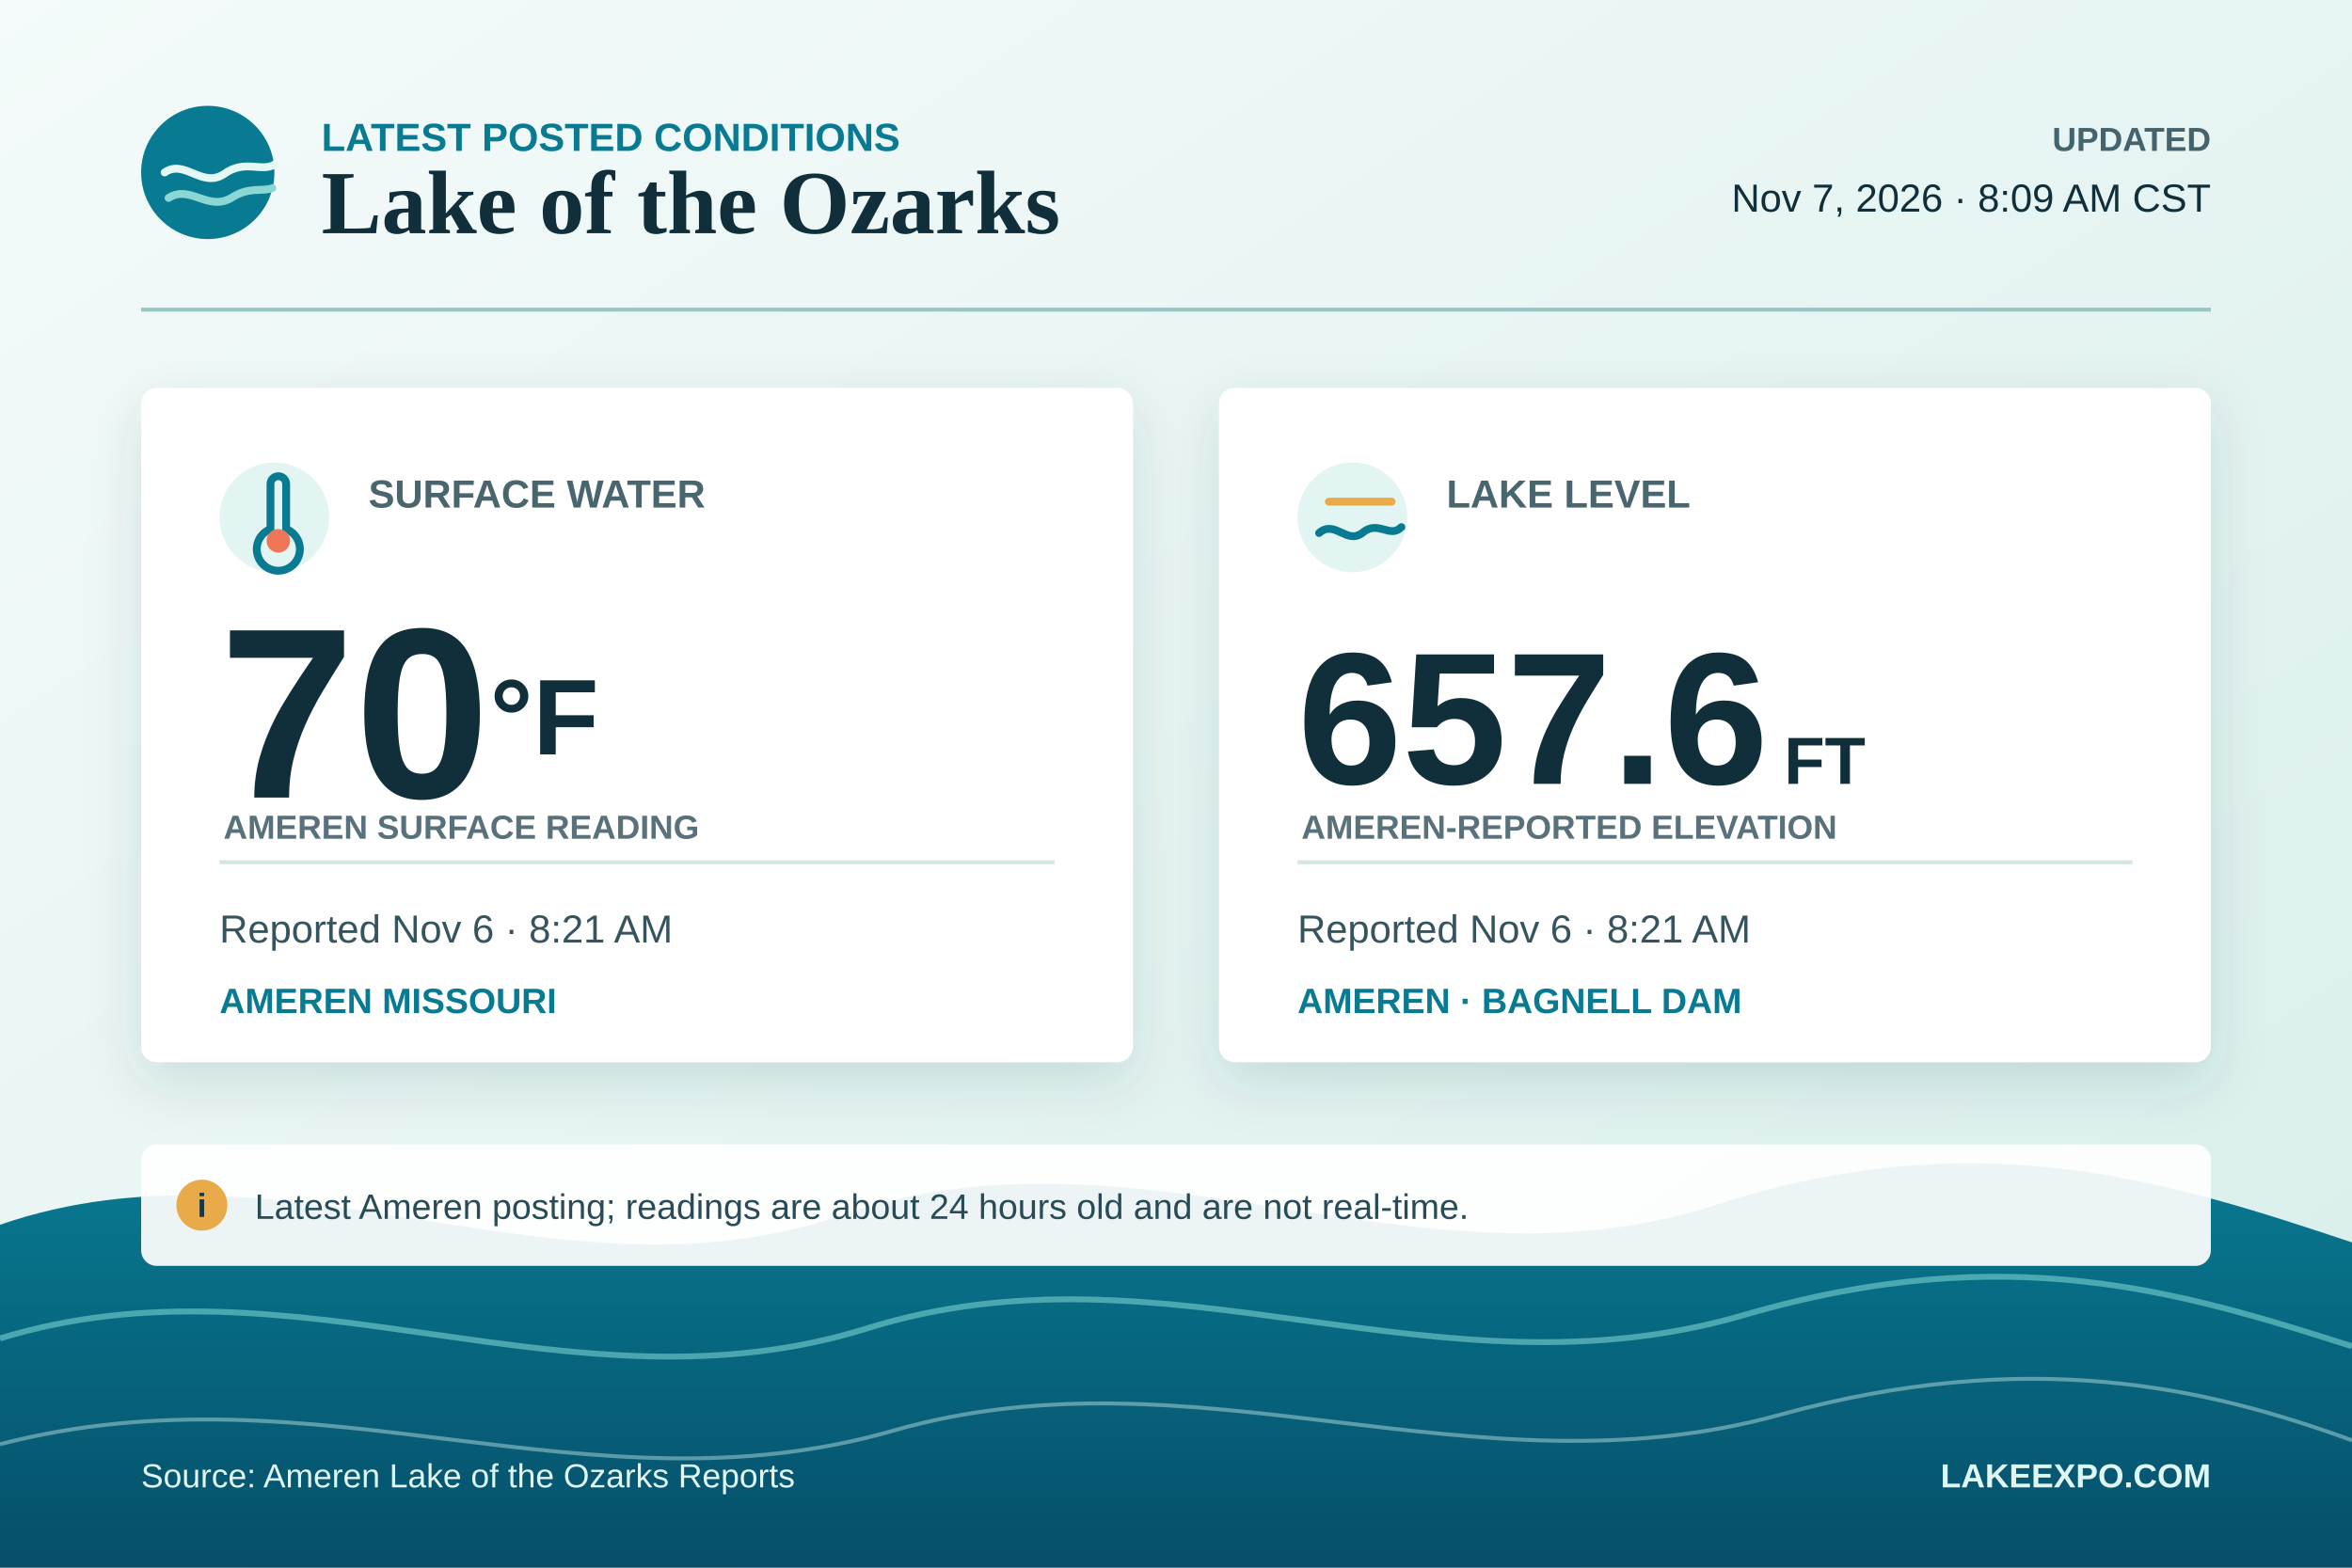
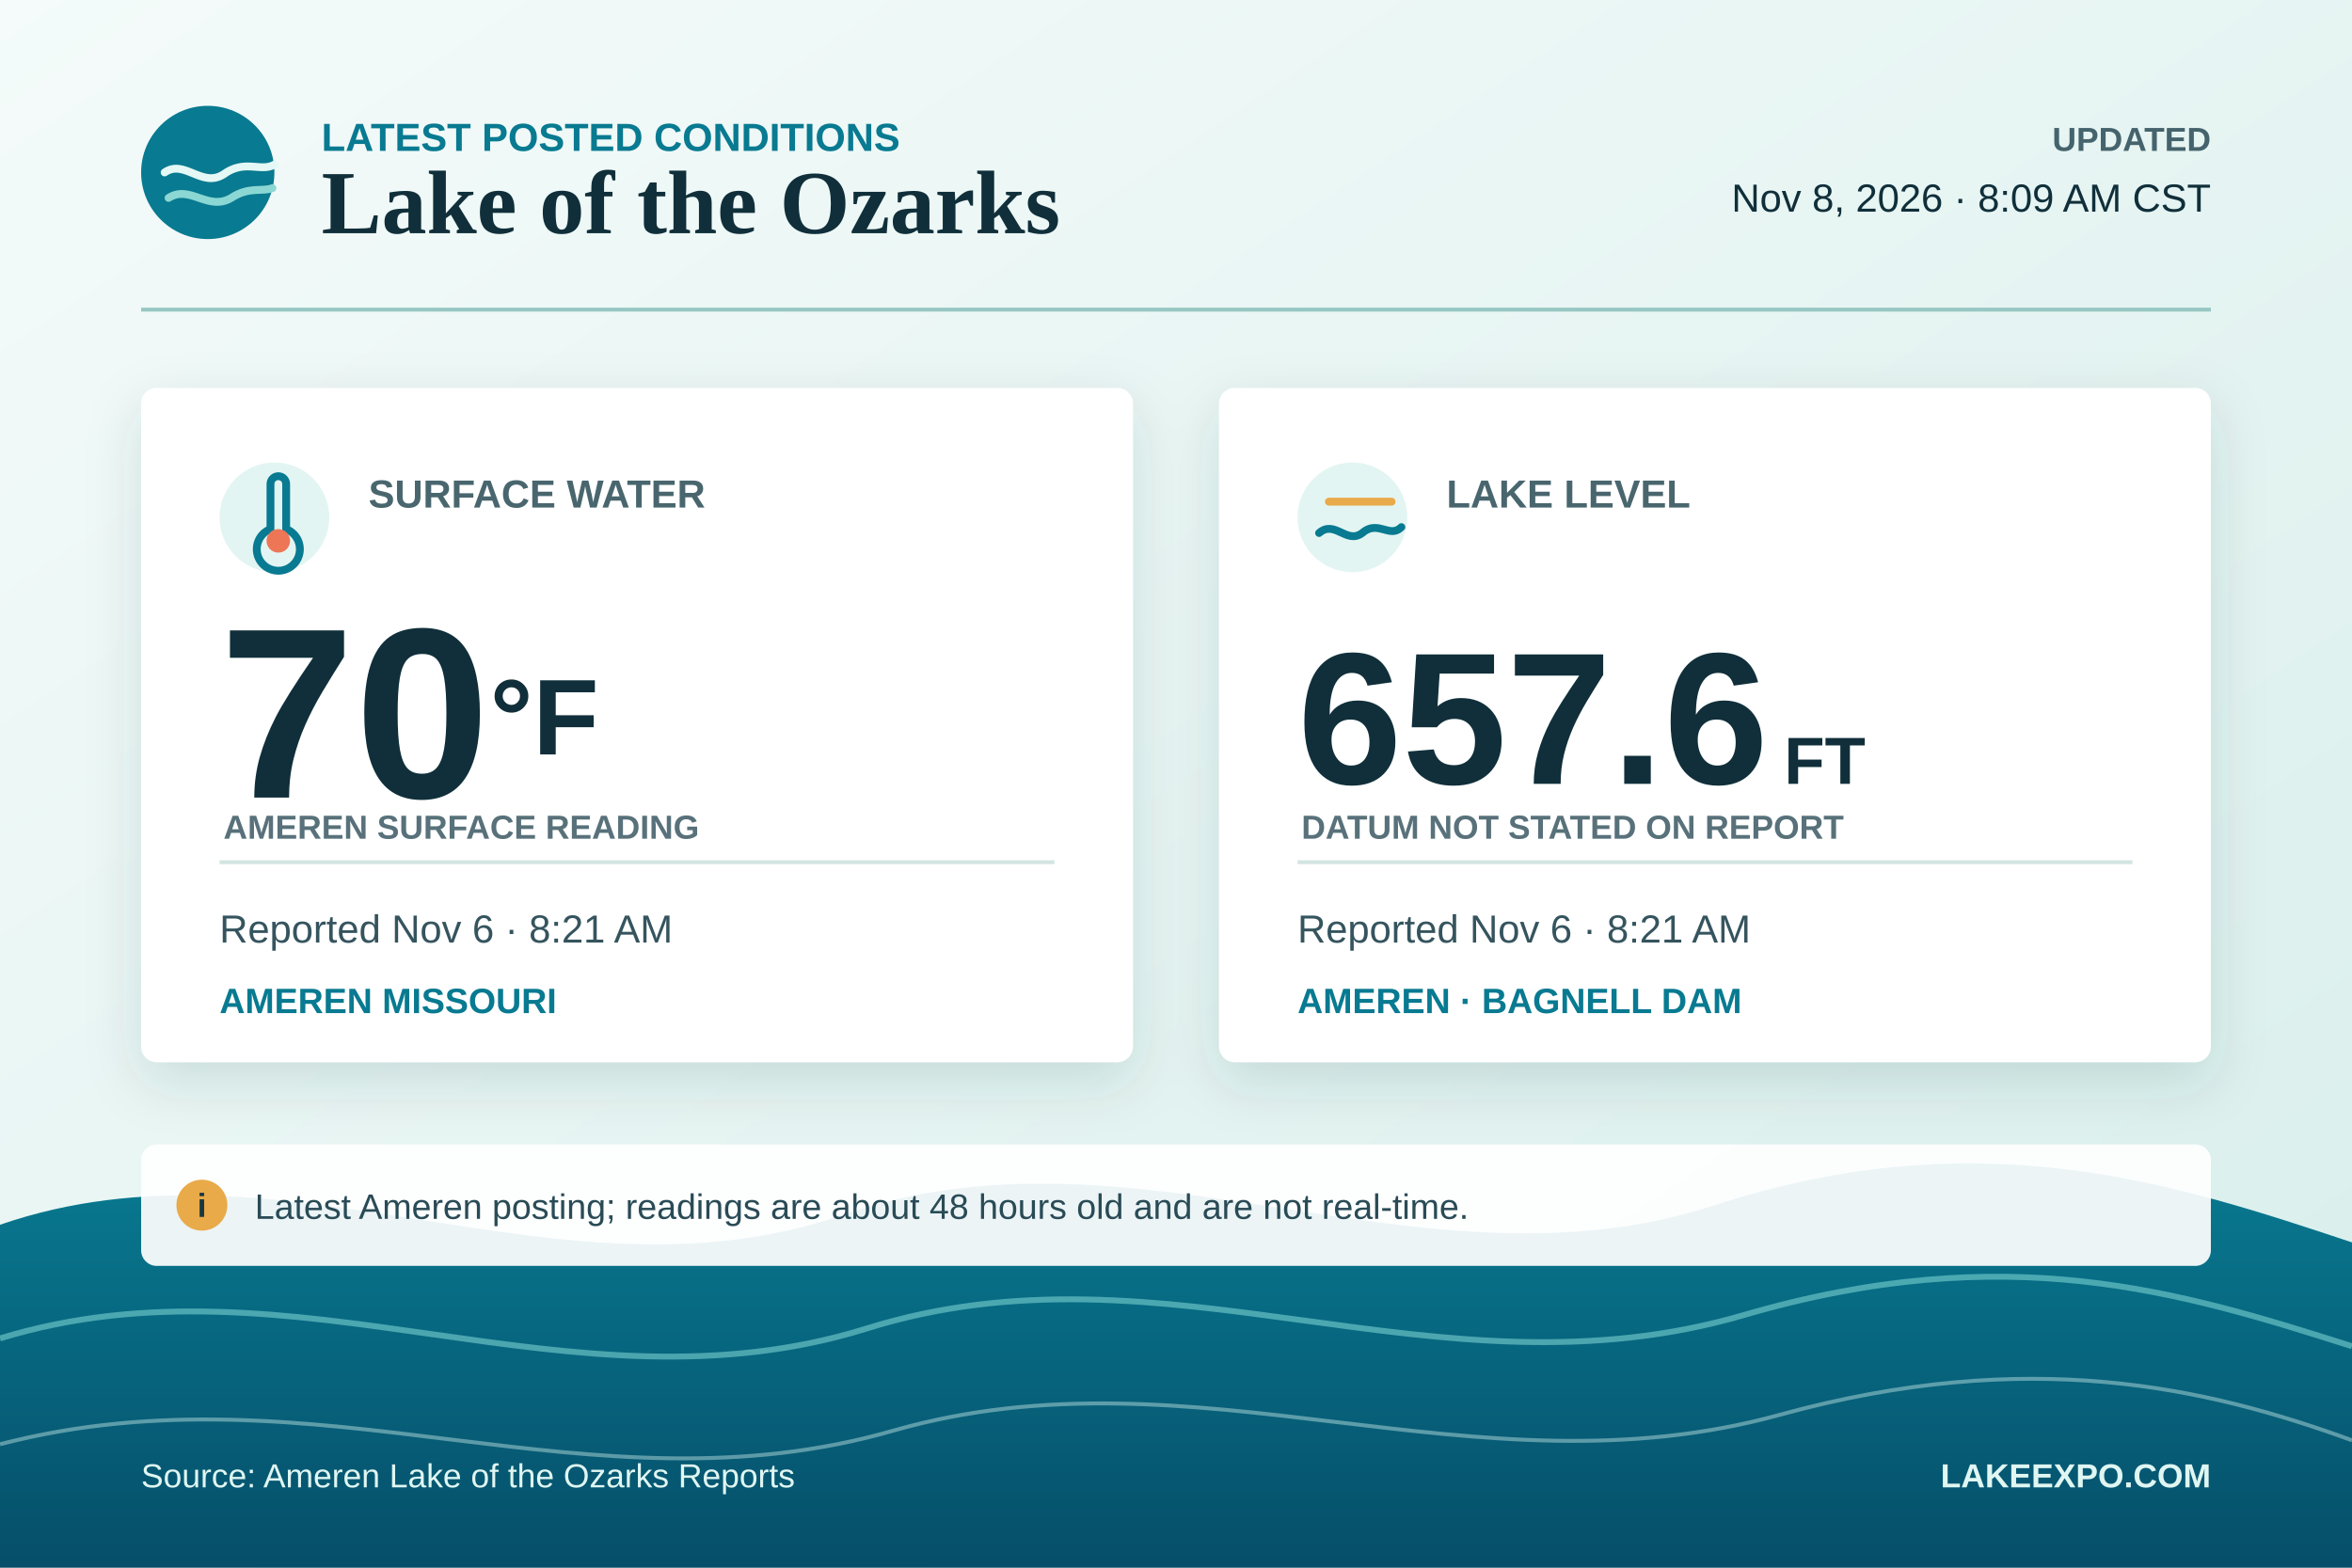
<svg xmlns="http://www.w3.org/2000/svg" width="1200" height="800" viewBox="0 0 1200 800" role="img" aria-labelledby="title desc">
  <defs>
    <linearGradient id="background" x1="0" y1="0" x2="1" y2="1">
      <stop offset="0" stop-color="#f4fbfa" />
      <stop offset="1" stop-color="#d8eeeb" />
    </linearGradient>
    <linearGradient id="lake" x1="0" y1="0" x2="0" y2="1">
      <stop offset="0" stop-color="#087a91" />
      <stop offset="1" stop-color="#064e69" />
    </linearGradient>
    <filter id="shadow" x="-10%" y="-15%" width="120%" height="140%">
      <feDropShadow dx="0" dy="10" stdDeviation="14" flood-color="#07394a" flood-opacity="0.14" />
    </filter>
  </defs>
  <rect width="1200" height="800" fill="url(#background)" />
  <path d="M0 625 C145 575 285 670 430 620 C580 568 725 664 875 615 C1010 571 1110 604 1200 634 L1200 800 L0 800 Z" fill="url(#lake)" />
  <path d="M0 683 C150 637 291 725 442 678 C595 630 733 717 890 671 C1024 632 1112 659 1200 687" fill="none" stroke="#78d0ce" stroke-width="3" opacity="0.6" />
  <path d="M0 737 C162 695 300 775 456 730 C610 686 752 765 908 722 C1035 687 1126 708 1200 735" fill="none" stroke="#d4f3ef" stroke-width="2" opacity="0.42" />
  <g transform="translate(72 54)">
    <circle cx="34" cy="34" r="34" fill="#087a91" />
    <path d="M12 34 C22 27 31 42 42 35 C53 27 61 34 68 30" fill="none" stroke="#e4f8f5" stroke-width="4" stroke-linecap="round" />
    <path d="M14 47 C25 40 34 54 46 47 C55 41 62 44 67 42" fill="none" stroke="#8bd7d3" stroke-width="4" stroke-linecap="round" />
    <text x="92" y="23" font-family="Arial, Helvetica, sans-serif" font-size="20" font-weight="700" fill="#087a91">LATEST POSTED CONDITIONS</text>
    <text x="92" y="65" font-family="Georgia, 'Times New Roman', serif" font-size="46" font-weight="700" fill="#102f3a">Lake of the Ozarks</text>
    <text x="1056" y="23" text-anchor="end" font-family="Arial, Helvetica, sans-serif" font-size="17" font-weight="700" fill="#45636c">UPDATED</text>
-     <text x="1056" y="54" text-anchor="end" font-family="Arial, Helvetica, sans-serif" font-size="20" fill="#102f3a">Nov 7, 2026 · 8:09 AM CST</text>
+     <text x="1056" y="54" text-anchor="end" font-family="Arial, Helvetica, sans-serif" font-size="20" fill="#102f3a">Nov 8, 2026 · 8:09 AM CST</text>
  </g>
  <line x1="72" y1="158" x2="1128" y2="158" stroke="#97c7c3" stroke-width="2" />
  <g filter="url(#shadow)">
    <rect x="72" y="198" width="506" height="344" rx="8" fill="#ffffff" />
    <rect x="622" y="198" width="506" height="344" rx="8" fill="#ffffff" />
  </g>
  <g transform="translate(112 236)">
    <circle cx="28" cy="28" r="28" fill="#e3f5f2" />
    <path d="M26 11 V34 A11 11 0 1 0 34 34 V11 A4 4 0 0 0 26 11 Z" fill="none" stroke="#087a91" stroke-width="4" stroke-linejoin="round" />
    <circle cx="30" cy="40" r="6" fill="#ed7656" />
    <text x="76" y="23" font-family="Arial, Helvetica, sans-serif" font-size="20" font-weight="700" fill="#49666e">SURFACE WATER</text>
    <text x="0" y="171" font-family="Arial, Helvetica, sans-serif" font-size="124" font-weight="700" fill="#102f3a">70<tspan font-size="55" baseline-shift="super">°F</tspan>
    </text>
    <text x="2" y="192" font-family="Arial, Helvetica, sans-serif" font-size="17" font-weight="700" fill="#58717a">AMEREN SURFACE READING</text>
    <line x1="0" y1="204" x2="426" y2="204" stroke="#d4e5e3" stroke-width="2" />
    <text x="0" y="245" font-family="Arial, Helvetica, sans-serif" font-size="20" fill="#35545e">Reported Nov 6 · 8:21 AM</text>
    <text x="0" y="281" font-family="Arial, Helvetica, sans-serif" font-size="18" font-weight="700" fill="#087a91">AMEREN MISSOURI</text>
  </g>
  <g transform="translate(662 236)">
    <circle cx="28" cy="28" r="28" fill="#e3f5f2" />
    <path d="M11 36 C19 29 25 42 33 36 C41 29 47 39 53 33" fill="none" stroke="#087a91" stroke-width="4" stroke-linecap="round" />
    <path d="M16 20 H48" stroke="#e9aa49" stroke-width="4" stroke-linecap="round" />
    <text x="76" y="23" font-family="Arial, Helvetica, sans-serif" font-size="20" font-weight="700" fill="#49666e">LAKE LEVEL</text>
    <text x="0" y="164" font-family="Arial, Helvetica, sans-serif" font-size="96" font-weight="700" fill="#102f3a">657.6<tspan dx="8" font-size="34">FT</tspan>
    </text>
-     <text x="2" y="192" font-family="Arial, Helvetica, sans-serif" font-size="17" font-weight="700" fill="#58717a">AMEREN-REPORTED ELEVATION</text>
+     <text x="2" y="192" font-family="Arial, Helvetica, sans-serif" font-size="17" font-weight="700" fill="#58717a">DATUM NOT STATED ON REPORT</text>
    <line x1="0" y1="204" x2="426" y2="204" stroke="#d4e5e3" stroke-width="2" />
    <text x="0" y="245" font-family="Arial, Helvetica, sans-serif" font-size="20" fill="#35545e">Reported Nov 6 · 8:21 AM</text>
    <text x="0" y="281" font-family="Arial, Helvetica, sans-serif" font-size="18" font-weight="700" fill="#087a91">AMEREN · BAGNELL DAM</text>
  </g>
  <g transform="translate(72 584)">
    <rect width="1056" height="62" rx="8" fill="#ffffff" fill-opacity="0.92" />
    <circle cx="31" cy="31" r="13" fill="#e9aa49" />
    <text x="31" y="37" text-anchor="middle" font-family="Arial, Helvetica, sans-serif" font-size="17" font-weight="700" fill="#173743">i</text>
-     <text x="58" y="38" font-family="Arial, Helvetica, sans-serif" font-size="18" fill="#294b56">Latest Ameren posting; readings are about 24 hours old and are not real-time.</text>
+     <text x="58" y="38" font-family="Arial, Helvetica, sans-serif" font-size="18" fill="#294b56">Latest Ameren posting; readings are about 48 hours old and are not real-time.</text>
  </g>
  <text x="72" y="759" font-family="Arial, Helvetica, sans-serif" font-size="17" fill="#dff6f2">Source: Ameren Lake of the Ozarks Reports</text>
  <text x="1128" y="759" text-anchor="end" font-family="Arial, Helvetica, sans-serif" font-size="17" font-weight="700" fill="#dff6f2">LAKEEXPO.COM</text>
</svg>
